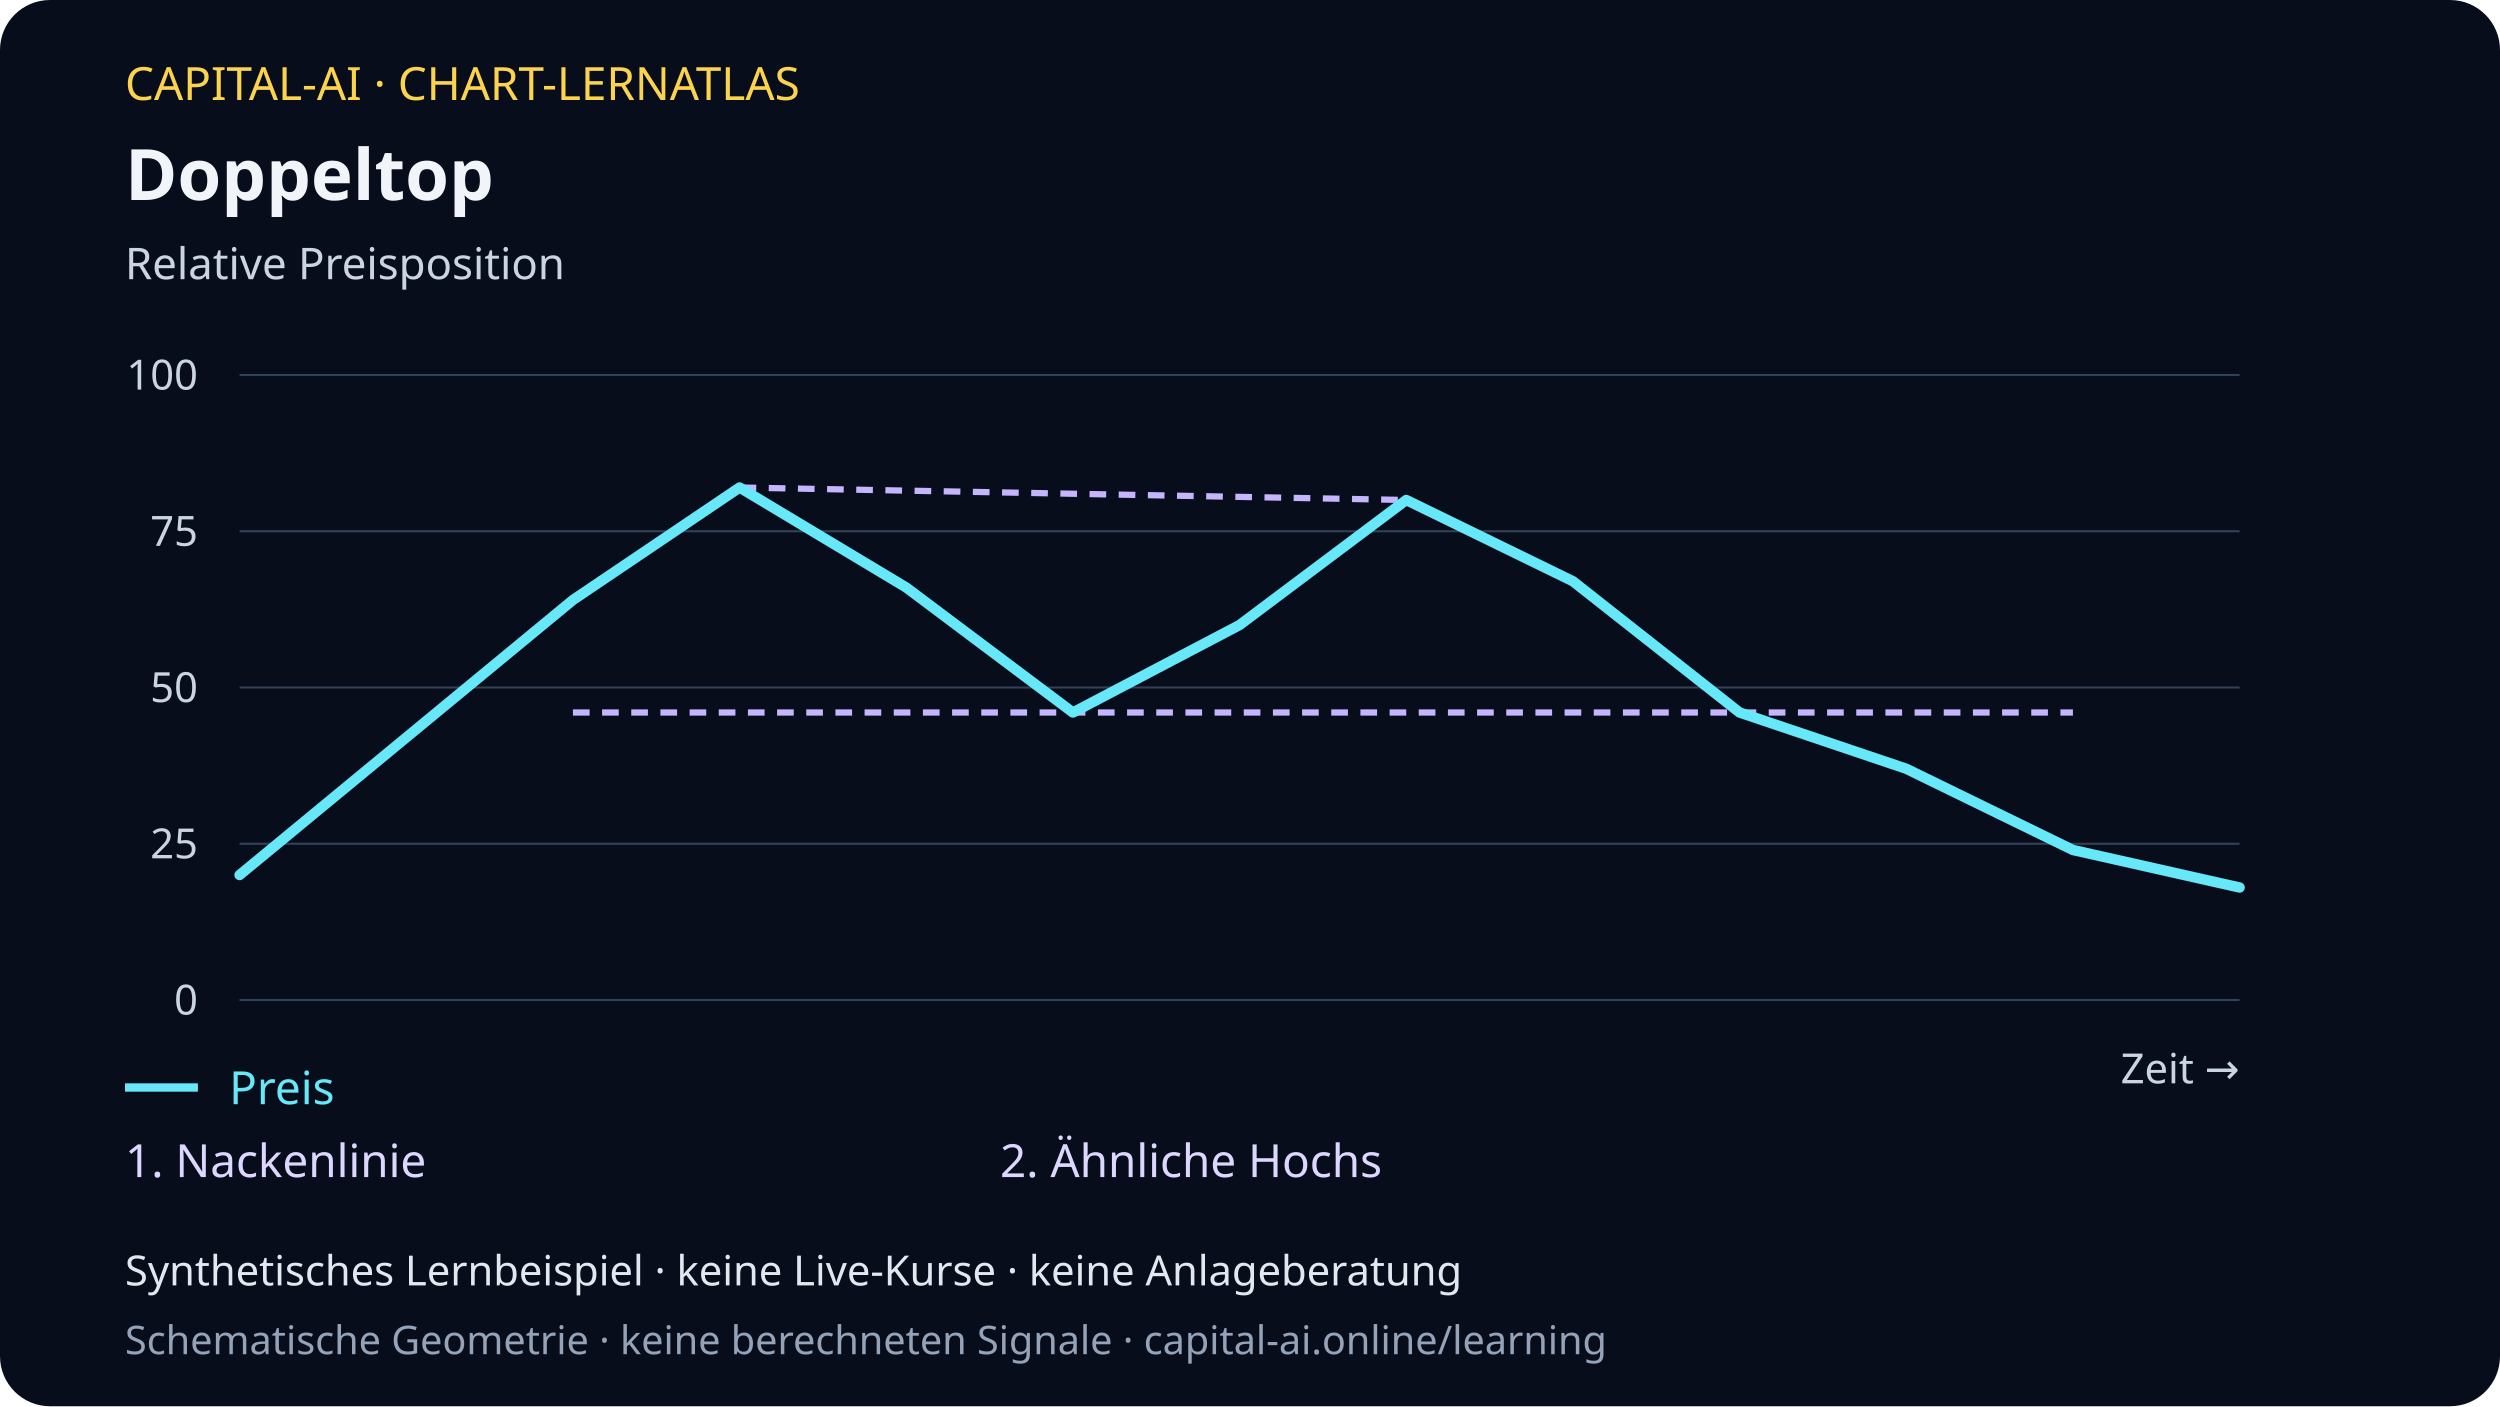
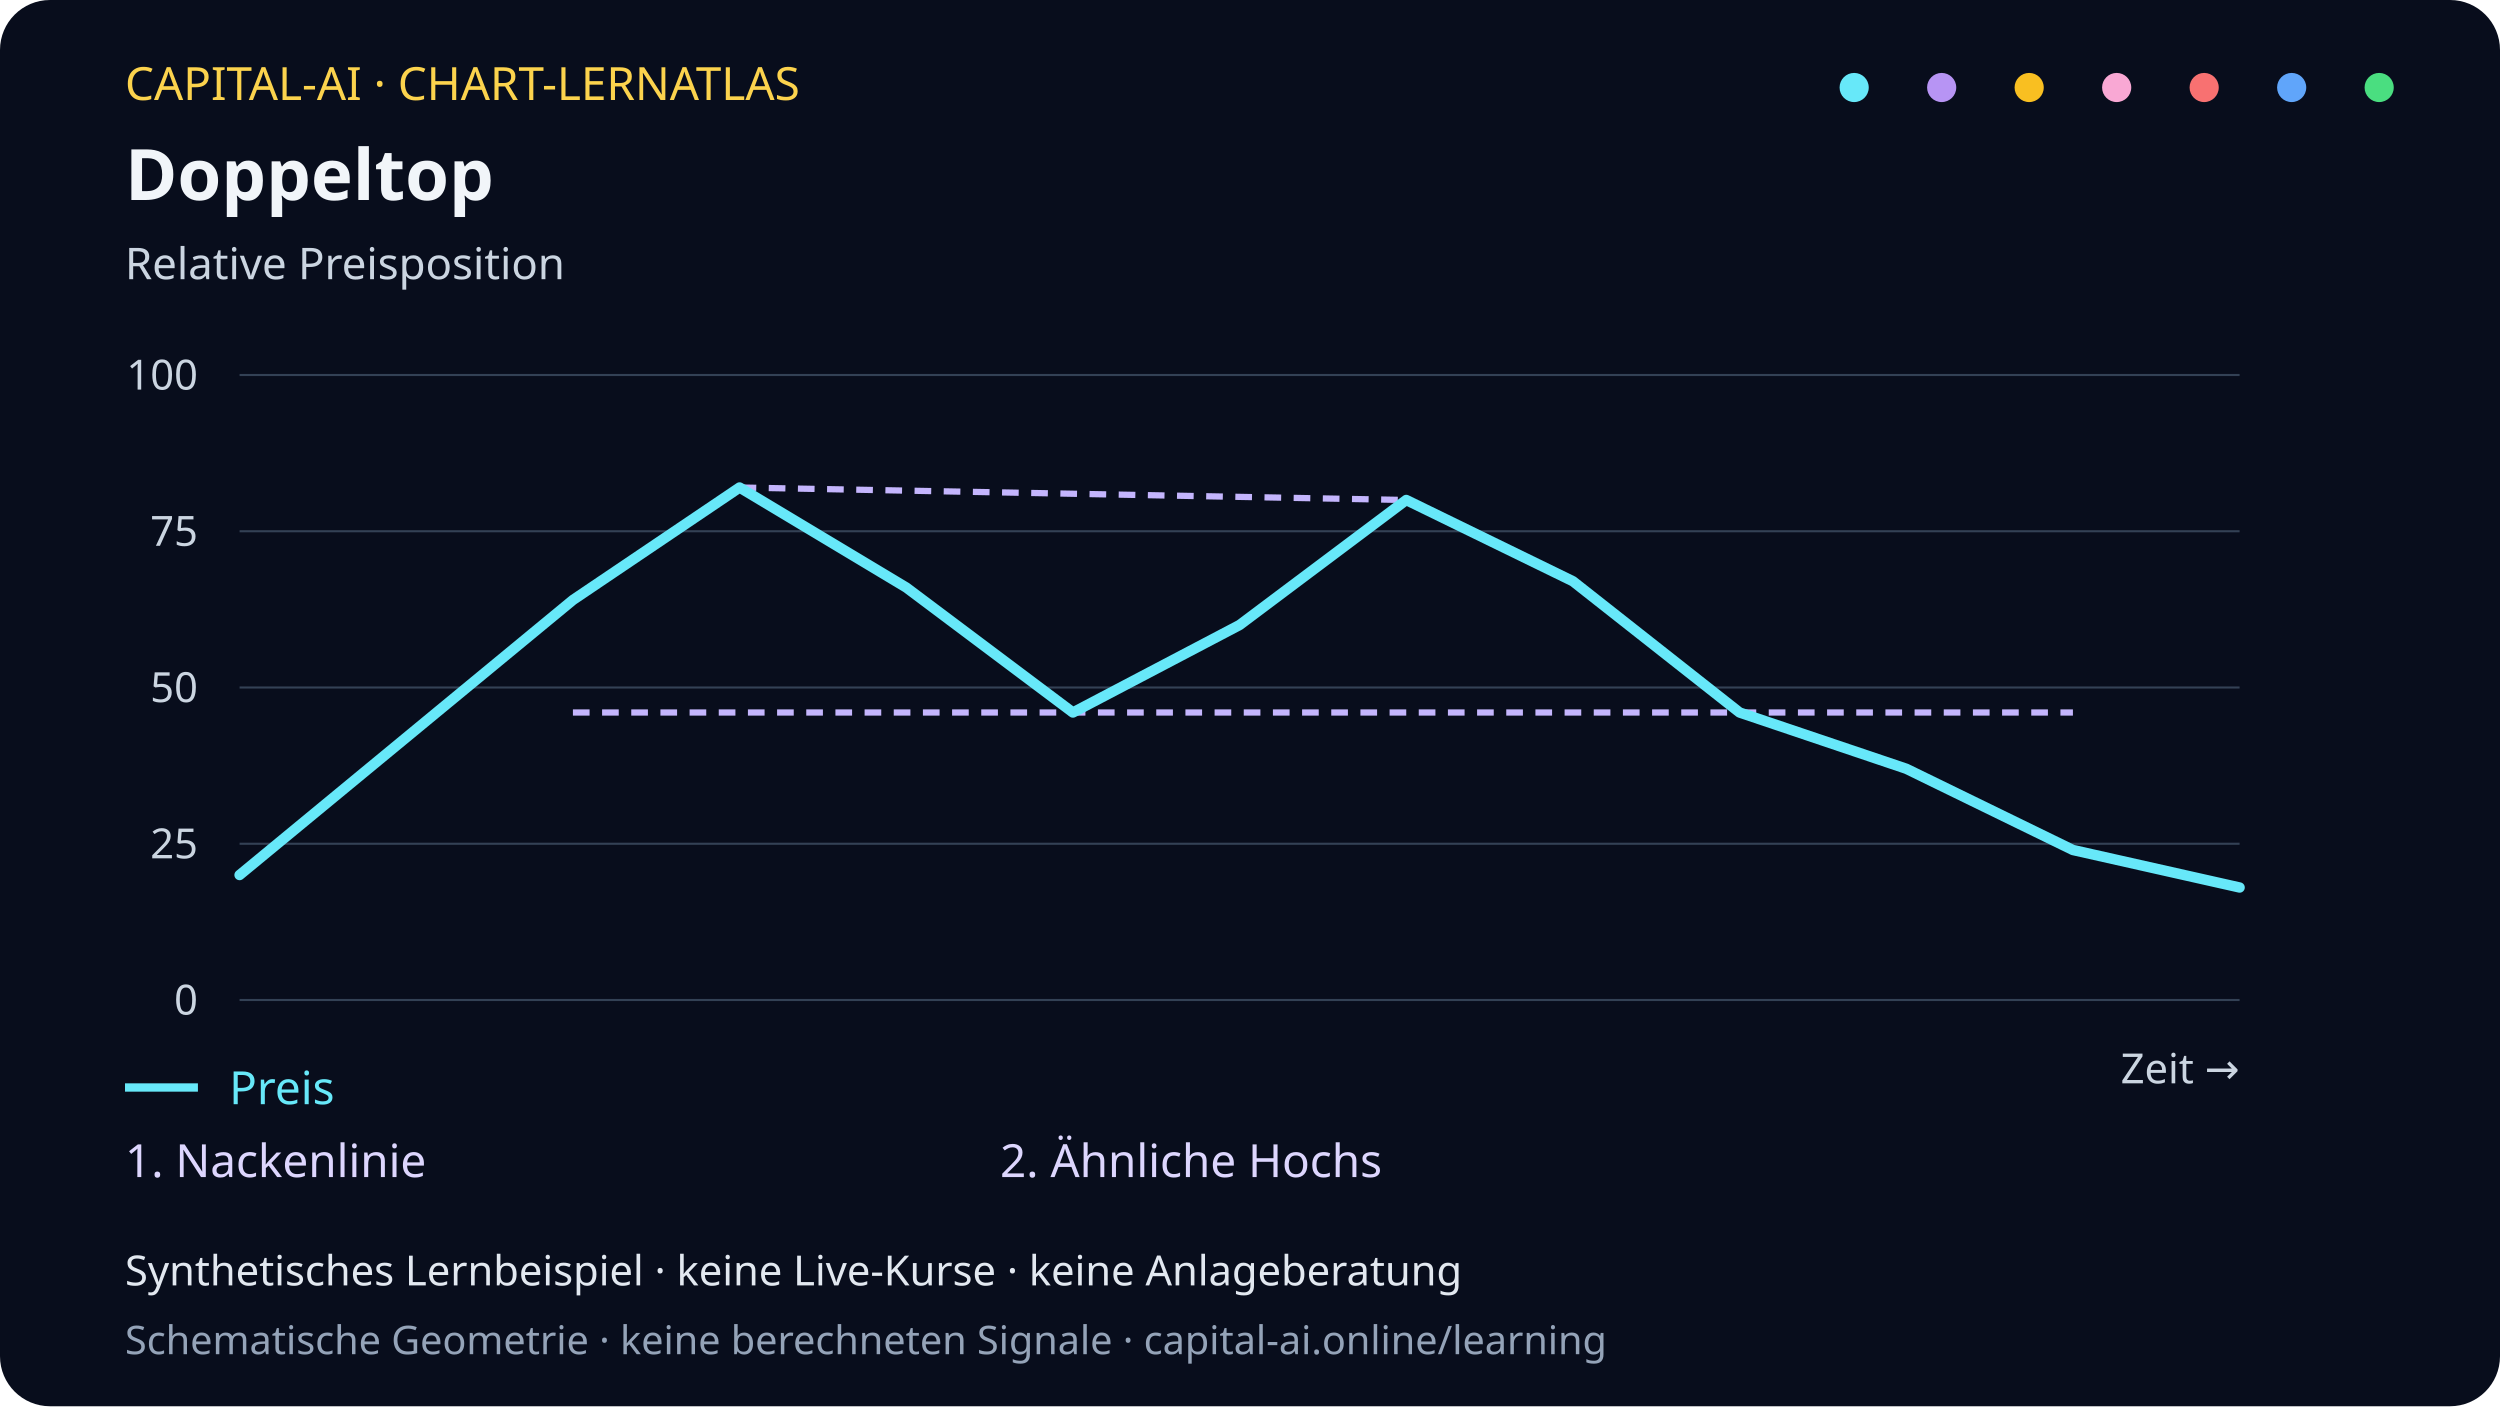
<svg xmlns="http://www.w3.org/2000/svg" viewBox="0 0 1200 675" role="img" aria-label="Doppeltop. Zwei ähnliche Hochs werden durch ein Zwischentief getrennt. Dessen Niveau bildet die Nackenlinie. Synthetisches Lernbeispiel · keine Live-Kurse · keine Anlageberatung" class="h-auto w-full rounded-xl">
  <rect width="1200" height="675" rx="24" fill="#080d1c" />
+   <g aria-hidden="true" data-universe-spectrum="CAPITAL_AI_UNIVERSE@1">
+     <circle cx="890" cy="42" r="7" fill="#67E8F9" />
+     <circle cx="932" cy="42" r="7" fill="#B794F4" />
+     <circle cx="974" cy="42" r="7" fill="#F9BF21" />
+     <circle cx="1016" cy="42" r="7" fill="#F9A8D4" />
+     <circle cx="1058" cy="42" r="7" fill="#F87171" />
+     <circle cx="1100" cy="42" r="7" fill="#60A5FA" />
+     <circle cx="1142" cy="42" r="7" fill="#4ADE80" />
+   </g>
  <g font-family="system-ui, sans-serif">
    <text x="60" y="48" fill="#fcd34d" font-size="22">CAPITAL-AI · CHART-LERNATLAS</text>
    <text x="60" y="96" fill="#f1f5f9" font-size="34" font-weight="700">Doppeltop</text>
    <text x="60" y="134" fill="#cbd5e1" font-size="21">Relative Preisposition</text>
    <g>
      <line x1="115" x2="1075" y1="480" y2="480" stroke="#334155" />
      <text x="95" y="487" text-anchor="end" fill="#cbd5e1" font-size="20">0</text>
    </g>
    <g>
      <line x1="115" x2="1075" y1="405" y2="405" stroke="#334155" />
      <text x="95" y="412" text-anchor="end" fill="#cbd5e1" font-size="20">25</text>
    </g>
    <g>
      <line x1="115" x2="1075" y1="330" y2="330" stroke="#334155" />
      <text x="95" y="337" text-anchor="end" fill="#cbd5e1" font-size="20">50</text>
    </g>
    <g>
      <line x1="115" x2="1075" y1="255" y2="255" stroke="#334155" />
      <text x="95" y="262" text-anchor="end" fill="#cbd5e1" font-size="20">75</text>
    </g>
    <g>
      <line x1="115" x2="1075" y1="180" y2="180" stroke="#334155" />
      <text x="95" y="187" text-anchor="end" fill="#cbd5e1" font-size="20">100</text>
    </g>
    <g>
      <line x1="275" y1="342" x2="995" y2="342" stroke="#c4b5fd" stroke-width="3" stroke-dasharray="8 6" />
      <text x="60" y="565" fill="#ddd6fe" font-size="22">1. Nackenlinie</text>
    </g>
    <g>
      <line x1="355" y1="234" x2="675" y2="240" stroke="#c4b5fd" stroke-width="3" stroke-dasharray="8 6" />
      <text x="480" y="565" fill="#ddd6fe" font-size="22">2. Ähnliche Hochs</text>
    </g>
    <g>
      <polyline points="115,420 195,354 275,288 355,234 435,282 515,342 595,300 675,240 755,279 835,342 915,369 995,408 1075,426" fill="none" stroke="#67e8f9" stroke-width="5" stroke-linejoin="round" stroke-linecap="round" />
      <line x1="60" x2="95" y1="522" y2="522" stroke="#67e8f9" stroke-width="4" />
      <text x="110" y="530" fill="#67e8f9" font-size="22">Preis</text>
    </g>
    <text x="1075" y="520" text-anchor="end" fill="#cbd5e1" font-size="20">Zeit →</text>
    <text x="60" y="617" fill="#e2e8f0" font-size="20">Synthetisches Lernbeispiel · keine Live-Kurse · keine Anlageberatung</text>
    <text x="60" y="650" fill="#94a3b8" font-size="19">Schematische Geometrie · keine berechneten Signale · capital-ai.online/learning</text>
  </g>
</svg>
